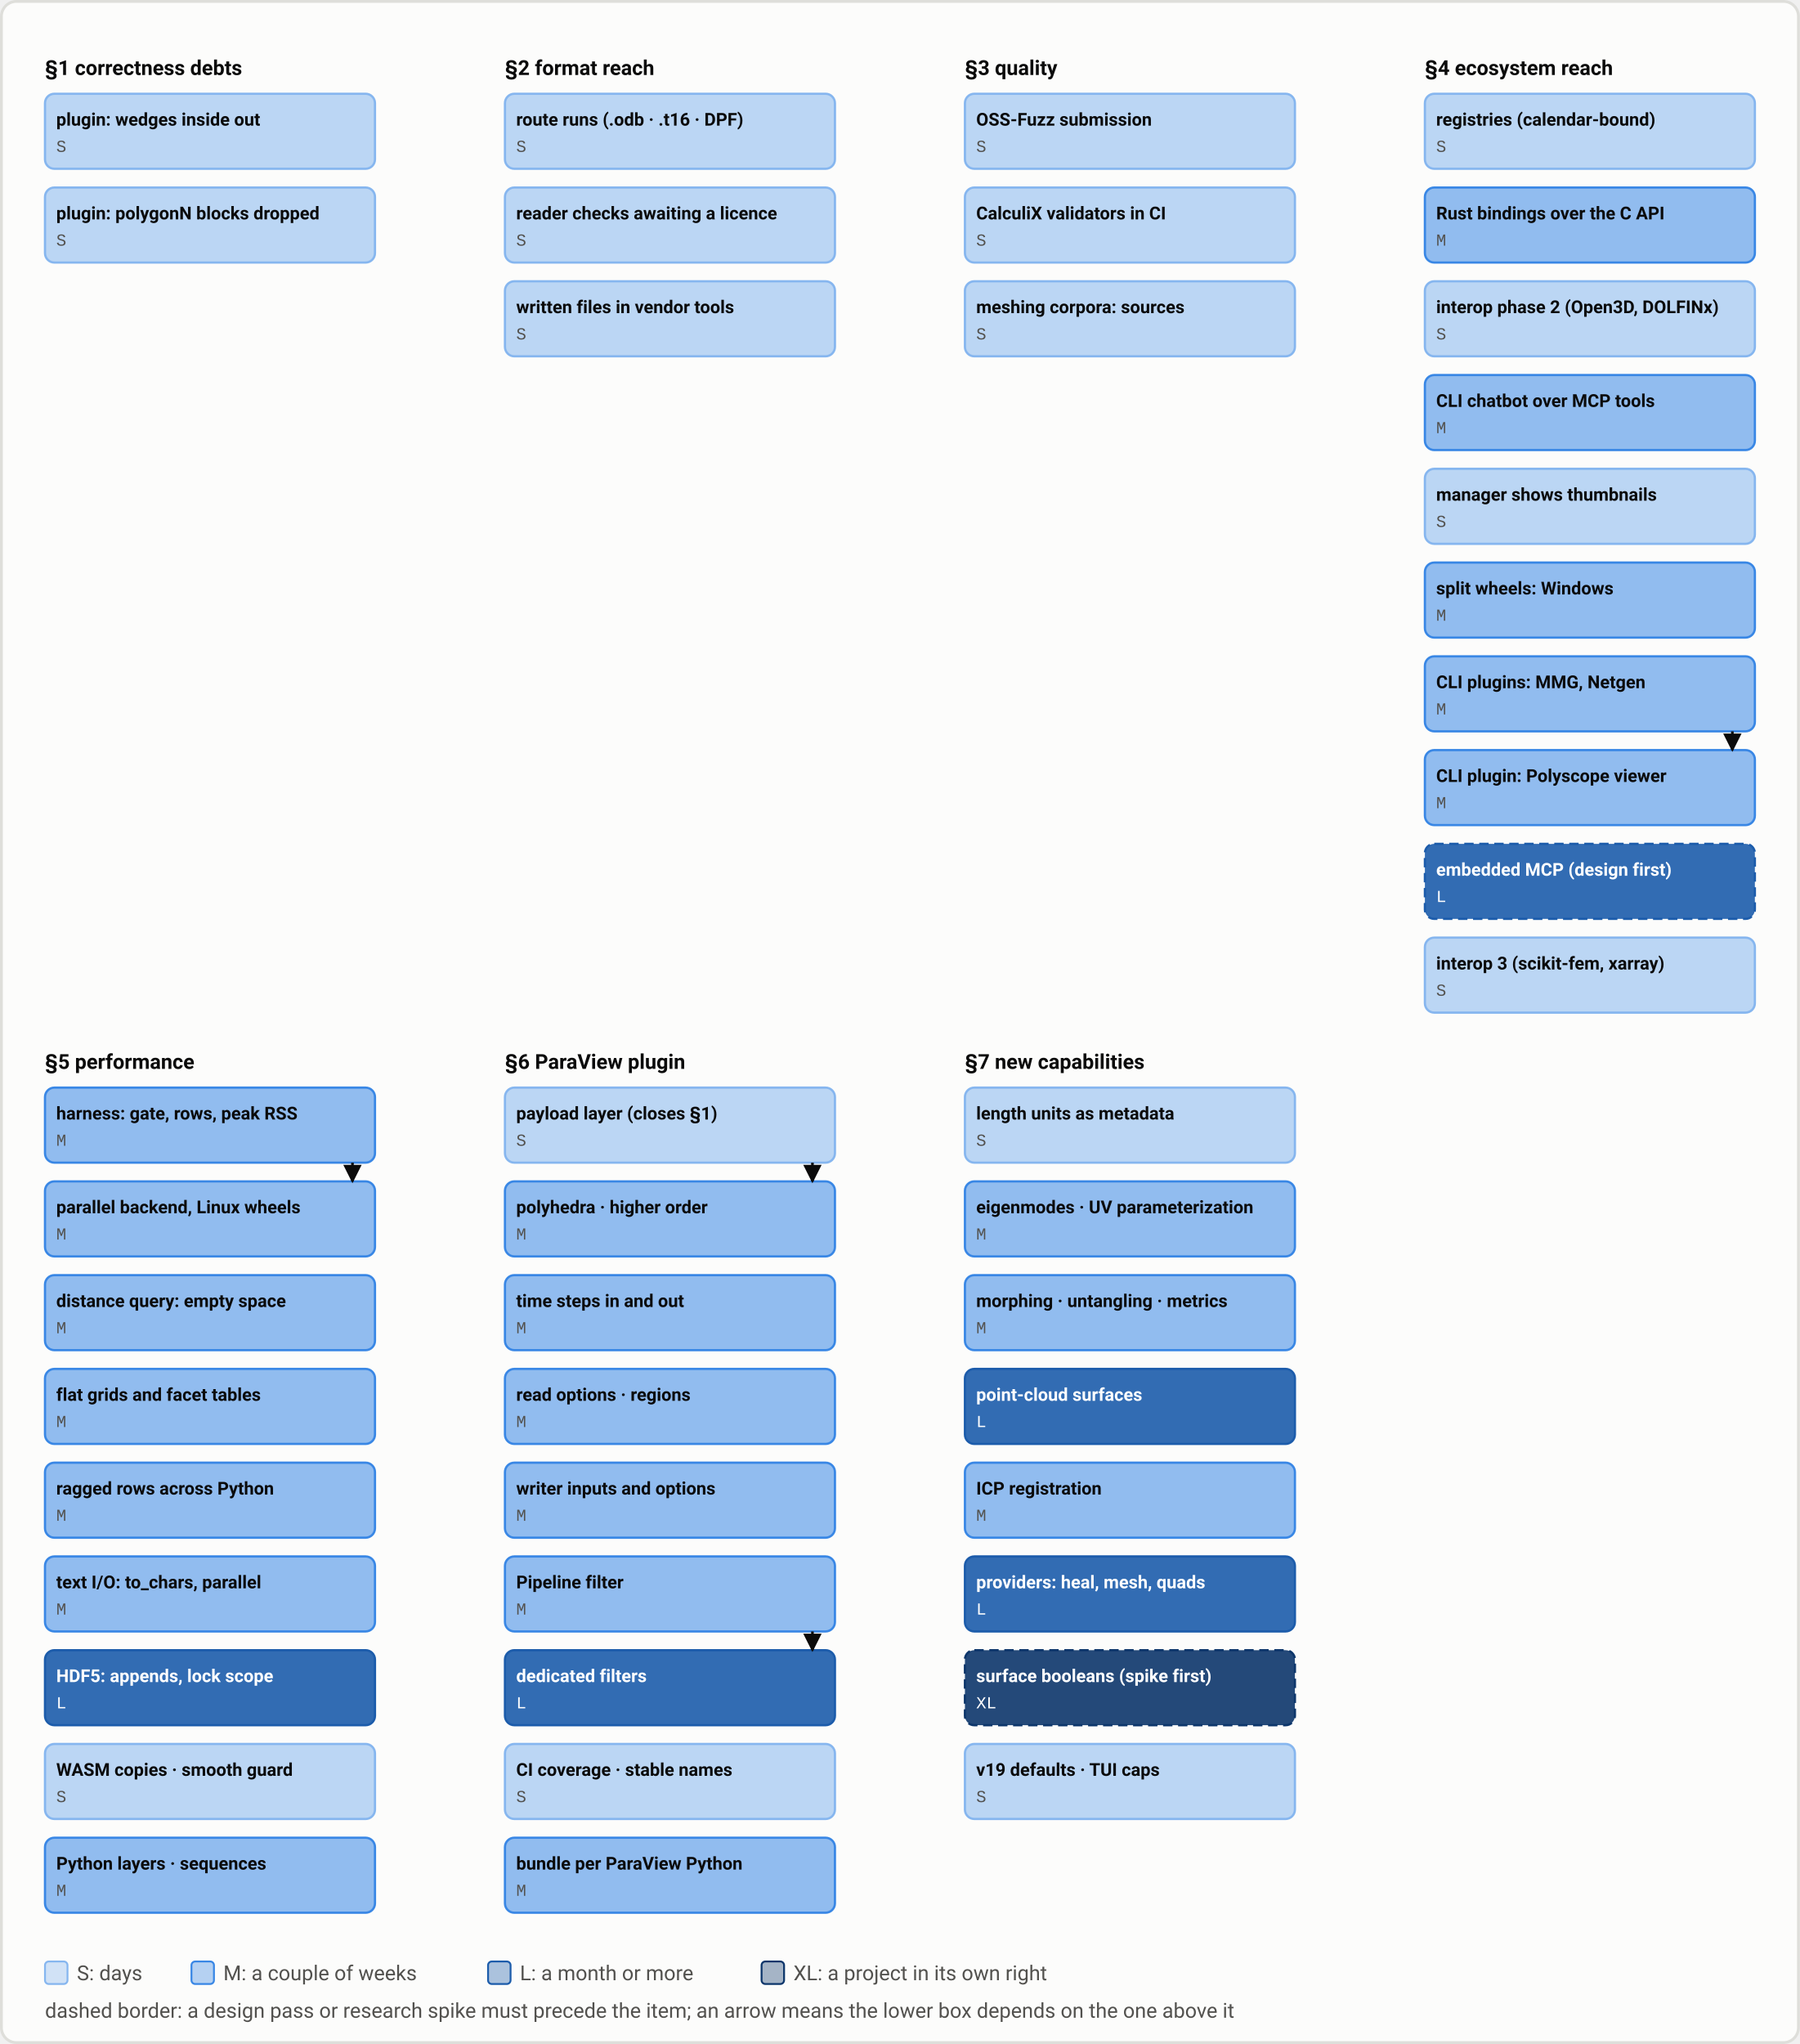
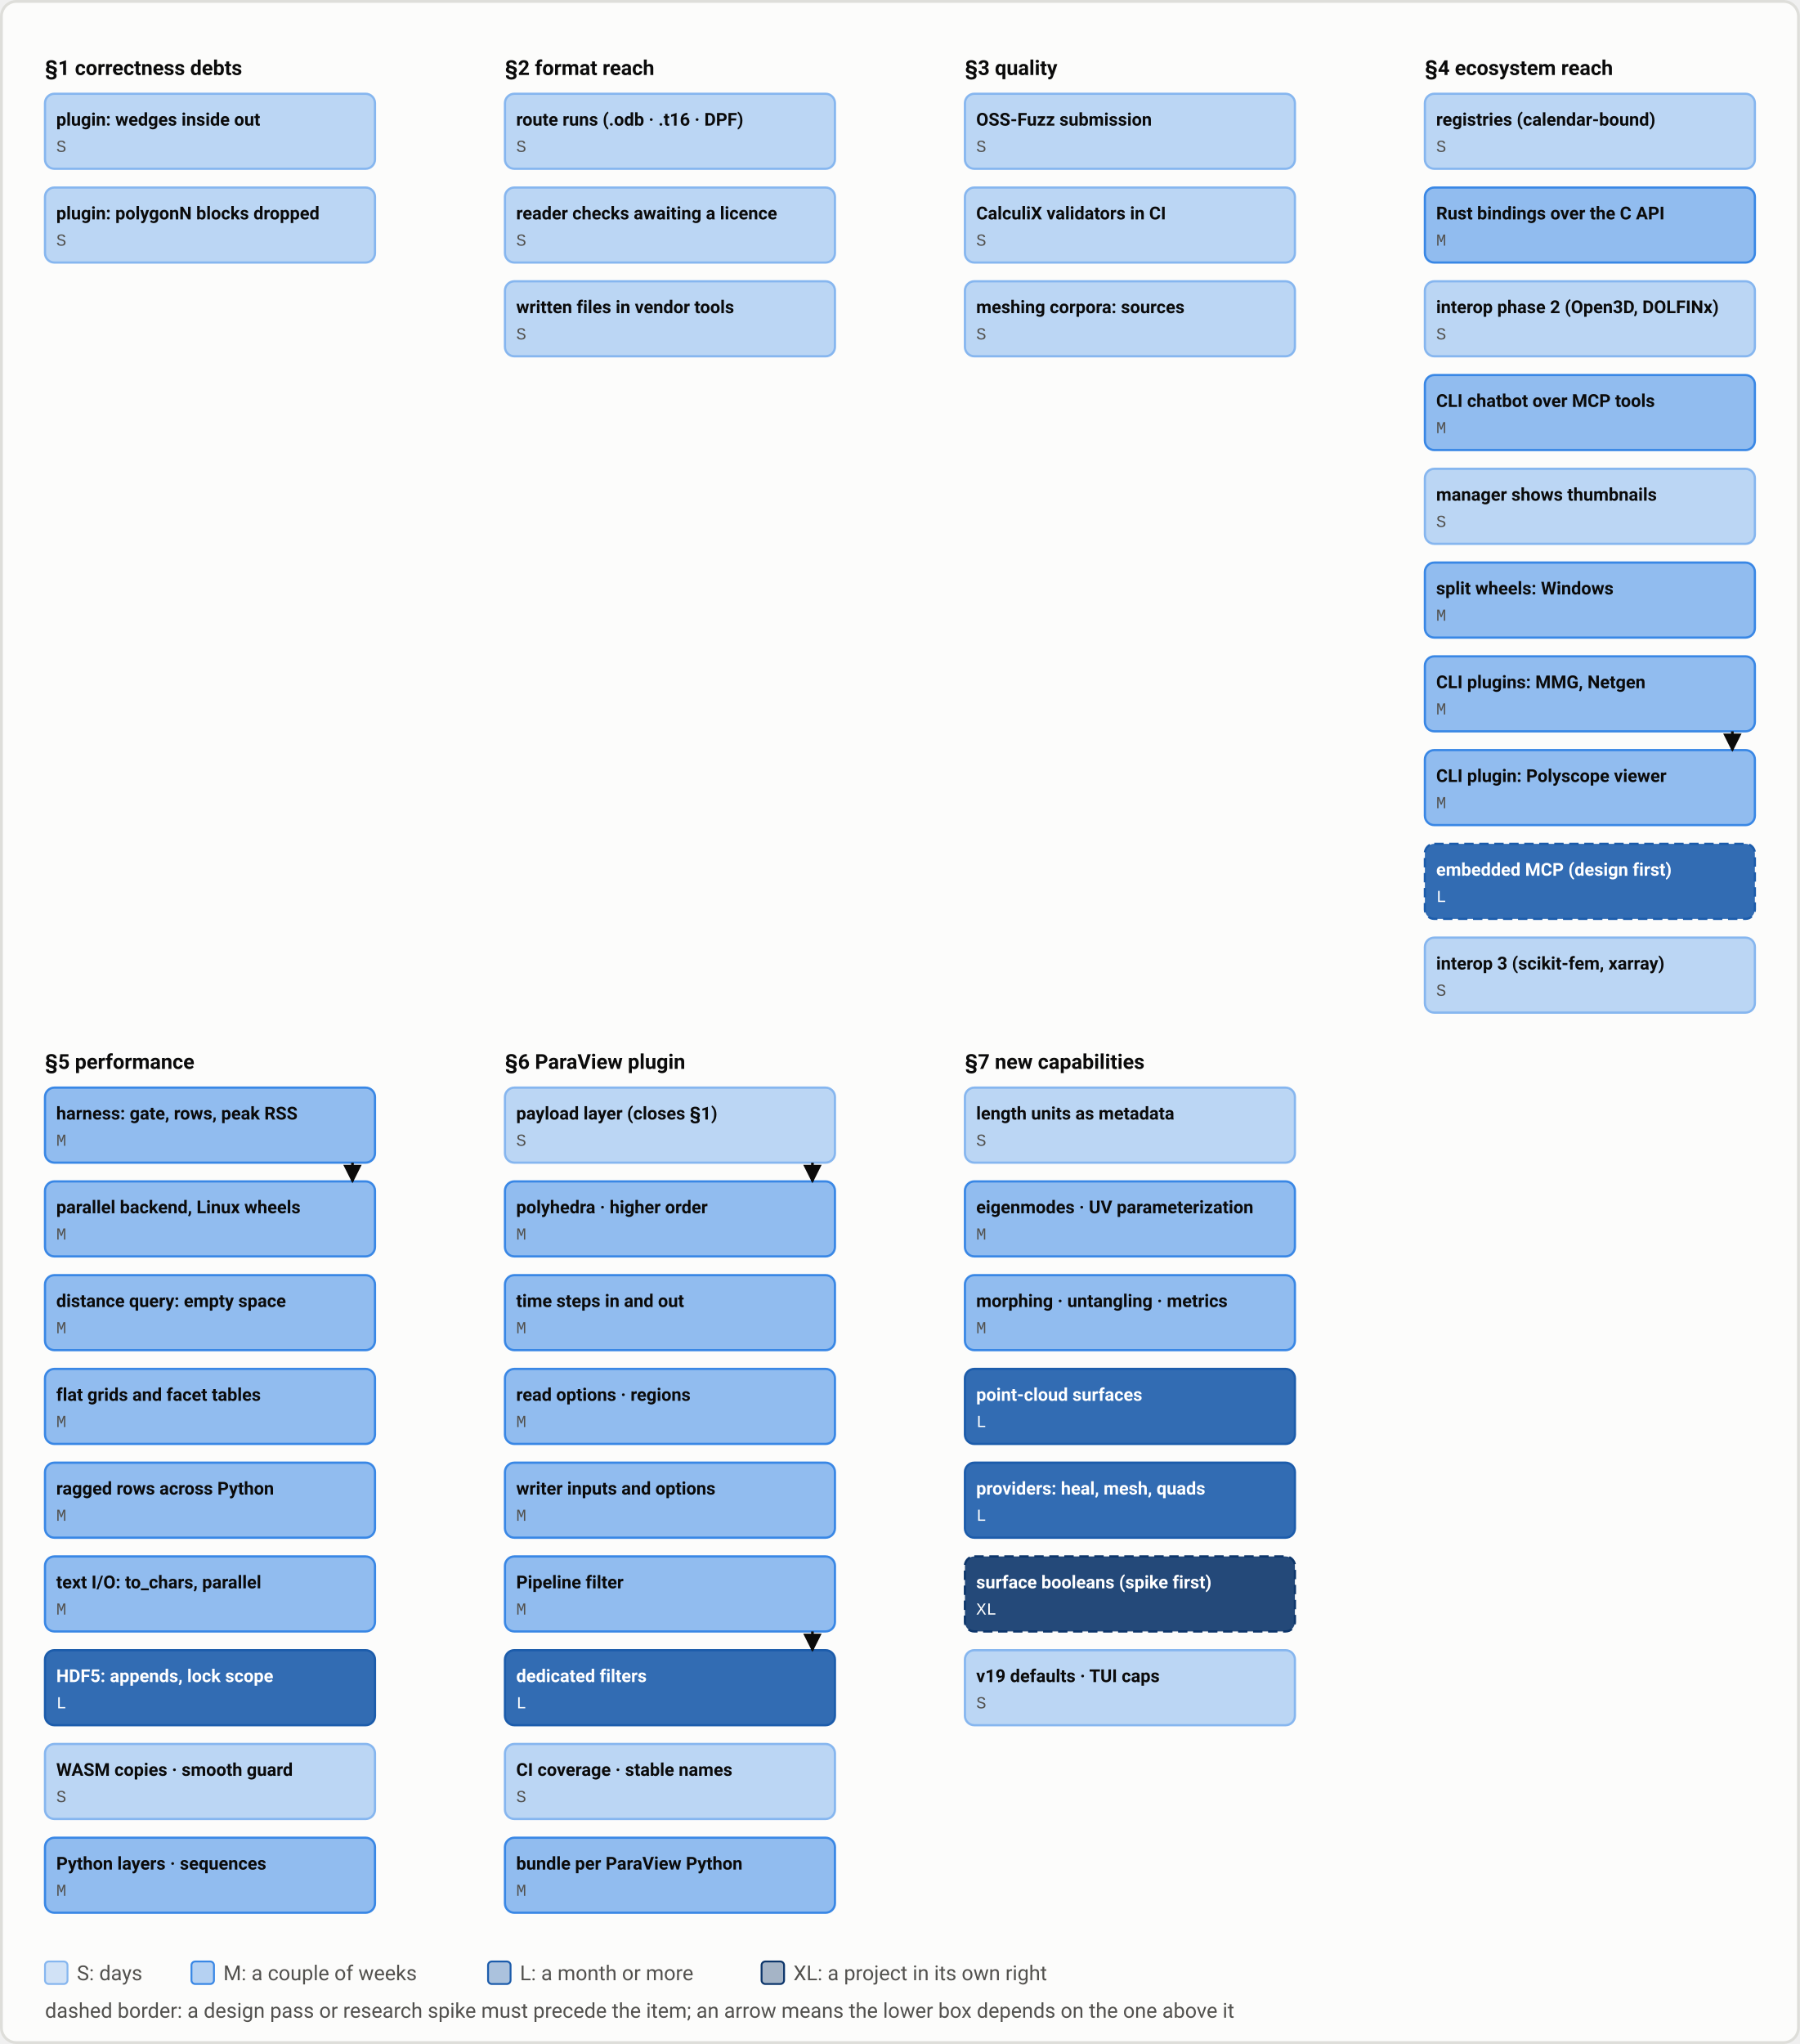
<svg xmlns="http://www.w3.org/2000/svg" viewBox="0 0 960 1090" width="960" height="1090" font-family="system-ui, -apple-system, 'Segoe UI', Roboto, sans-serif" role="img" aria-label="The roadmap at a glance: open items by section, in recommended order, shaded by effort">
  <defs>
    <marker id="arrow-0b0b0b" viewBox="0 0 10 10" refX="9" refY="5" markerWidth="7" markerHeight="7" orient="auto-start-reverse">
      <path d="M 0 0 L 10 5 L 0 10 z" fill="#0b0b0b" />
    </marker>
  </defs>
  <rect x="0.75" y="0.75" width="958.5" height="1088.5" rx="8" fill="#fcfcfb" stroke="#dededa" stroke-width="1.5" />
  <text x="24" y="40" font-family="system-ui, -apple-system, 'Segoe UI', Roboto, sans-serif" font-size="11" font-weight="700" fill="#0b0b0b">§1 correctness debts</text>
  <rect x="24" y="50" width="176" height="40" rx="5" fill="#86b6ef" fill-opacity="0.55" stroke="#86b6ef" stroke-width="1.2" />
  <text x="30" y="67" font-family="system-ui, -apple-system, 'Segoe UI', Roboto, sans-serif" font-size="9.5" font-weight="600" fill="#0b0b0b">plugin: wedges inside out</text>
  <text x="30" y="81" font-family="ui-monospace, SFMono-Regular, Menlo, Consolas, 'Liberation Mono', monospace" font-size="9" fill="#52514e">S</text>
  <rect x="24" y="100" width="176" height="40" rx="5" fill="#86b6ef" fill-opacity="0.55" stroke="#86b6ef" stroke-width="1.2" />
  <text x="30" y="117" font-family="system-ui, -apple-system, 'Segoe UI', Roboto, sans-serif" font-size="9.5" font-weight="600" fill="#0b0b0b">plugin: polygonN blocks dropped</text>
  <text x="30" y="131" font-family="ui-monospace, SFMono-Regular, Menlo, Consolas, 'Liberation Mono', monospace" font-size="9" fill="#52514e">S</text>
  <text x="269.33" y="40" font-family="system-ui, -apple-system, 'Segoe UI', Roboto, sans-serif" font-size="11" font-weight="700" fill="#0b0b0b">§2 format reach</text>
  <rect x="269.33" y="50" width="176" height="40" rx="5" fill="#86b6ef" fill-opacity="0.55" stroke="#86b6ef" stroke-width="1.2" />
  <text x="275.33" y="67" font-family="system-ui, -apple-system, 'Segoe UI', Roboto, sans-serif" font-size="9.5" font-weight="600" fill="#0b0b0b">route runs (.odb · .t16 · DPF)</text>
  <text x="275.33" y="81" font-family="ui-monospace, SFMono-Regular, Menlo, Consolas, 'Liberation Mono', monospace" font-size="9" fill="#52514e">S</text>
  <rect x="269.33" y="100" width="176" height="40" rx="5" fill="#86b6ef" fill-opacity="0.55" stroke="#86b6ef" stroke-width="1.2" />
  <text x="275.33" y="117" font-family="system-ui, -apple-system, 'Segoe UI', Roboto, sans-serif" font-size="9.5" font-weight="600" fill="#0b0b0b">reader checks awaiting a licence</text>
  <text x="275.33" y="131" font-family="ui-monospace, SFMono-Regular, Menlo, Consolas, 'Liberation Mono', monospace" font-size="9" fill="#52514e">S</text>
  <rect x="269.33" y="150" width="176" height="40" rx="5" fill="#86b6ef" fill-opacity="0.55" stroke="#86b6ef" stroke-width="1.2" />
  <text x="275.33" y="167" font-family="system-ui, -apple-system, 'Segoe UI', Roboto, sans-serif" font-size="9.5" font-weight="600" fill="#0b0b0b">written files in vendor tools</text>
  <text x="275.33" y="181" font-family="ui-monospace, SFMono-Regular, Menlo, Consolas, 'Liberation Mono', monospace" font-size="9" fill="#52514e">S</text>
  <text x="514.67" y="40" font-family="system-ui, -apple-system, 'Segoe UI', Roboto, sans-serif" font-size="11" font-weight="700" fill="#0b0b0b">§3 quality</text>
  <rect x="514.67" y="50" width="176" height="40" rx="5" fill="#86b6ef" fill-opacity="0.55" stroke="#86b6ef" stroke-width="1.2" />
  <text x="520.67" y="67" font-family="system-ui, -apple-system, 'Segoe UI', Roboto, sans-serif" font-size="9.5" font-weight="600" fill="#0b0b0b">OSS-Fuzz submission</text>
  <text x="520.67" y="81" font-family="ui-monospace, SFMono-Regular, Menlo, Consolas, 'Liberation Mono', monospace" font-size="9" fill="#52514e">S</text>
  <rect x="514.67" y="100" width="176" height="40" rx="5" fill="#86b6ef" fill-opacity="0.55" stroke="#86b6ef" stroke-width="1.2" />
  <text x="520.67" y="117" font-family="system-ui, -apple-system, 'Segoe UI', Roboto, sans-serif" font-size="9.5" font-weight="600" fill="#0b0b0b">CalculiX validators in CI</text>
  <text x="520.67" y="131" font-family="ui-monospace, SFMono-Regular, Menlo, Consolas, 'Liberation Mono', monospace" font-size="9" fill="#52514e">S</text>
  <rect x="514.67" y="150" width="176" height="40" rx="5" fill="#86b6ef" fill-opacity="0.55" stroke="#86b6ef" stroke-width="1.2" />
  <text x="520.67" y="167" font-family="system-ui, -apple-system, 'Segoe UI', Roboto, sans-serif" font-size="9.5" font-weight="600" fill="#0b0b0b">meshing corpora: sources</text>
  <text x="520.67" y="181" font-family="ui-monospace, SFMono-Regular, Menlo, Consolas, 'Liberation Mono', monospace" font-size="9" fill="#52514e">S</text>
  <text x="760" y="40" font-family="system-ui, -apple-system, 'Segoe UI', Roboto, sans-serif" font-size="11" font-weight="700" fill="#0b0b0b">§4 ecosystem reach</text>
  <rect x="760" y="50" width="176" height="40" rx="5" fill="#86b6ef" fill-opacity="0.55" stroke="#86b6ef" stroke-width="1.2" />
  <text x="766" y="67" font-family="system-ui, -apple-system, 'Segoe UI', Roboto, sans-serif" font-size="9.5" font-weight="600" fill="#0b0b0b">registries (calendar-bound)</text>
  <text x="766" y="81" font-family="ui-monospace, SFMono-Regular, Menlo, Consolas, 'Liberation Mono', monospace" font-size="9" fill="#52514e">S</text>
  <rect x="760" y="100" width="176" height="40" rx="5" fill="#3987e5" fill-opacity="0.55" stroke="#3987e5" stroke-width="1.2" />
  <text x="766" y="117" font-family="system-ui, -apple-system, 'Segoe UI', Roboto, sans-serif" font-size="9.5" font-weight="600" fill="#0b0b0b">Rust bindings over the C API</text>
  <text x="766" y="131" font-family="ui-monospace, SFMono-Regular, Menlo, Consolas, 'Liberation Mono', monospace" font-size="9" fill="#52514e">M</text>
  <rect x="760" y="150" width="176" height="40" rx="5" fill="#86b6ef" fill-opacity="0.55" stroke="#86b6ef" stroke-width="1.2" />
  <text x="766" y="167" font-family="system-ui, -apple-system, 'Segoe UI', Roboto, sans-serif" font-size="9.5" font-weight="600" fill="#0b0b0b">interop phase 2 (Open3D, DOLFINx)</text>
  <text x="766" y="181" font-family="ui-monospace, SFMono-Regular, Menlo, Consolas, 'Liberation Mono', monospace" font-size="9" fill="#52514e">S</text>
  <rect x="760" y="200" width="176" height="40" rx="5" fill="#3987e5" fill-opacity="0.55" stroke="#3987e5" stroke-width="1.2" />
  <text x="766" y="217" font-family="system-ui, -apple-system, 'Segoe UI', Roboto, sans-serif" font-size="9.5" font-weight="600" fill="#0b0b0b">CLI chatbot over MCP tools</text>
  <text x="766" y="231" font-family="ui-monospace, SFMono-Regular, Menlo, Consolas, 'Liberation Mono', monospace" font-size="9" fill="#52514e">M</text>
  <rect x="760" y="250" width="176" height="40" rx="5" fill="#86b6ef" fill-opacity="0.55" stroke="#86b6ef" stroke-width="1.2" />
  <text x="766" y="267" font-family="system-ui, -apple-system, 'Segoe UI', Roboto, sans-serif" font-size="9.5" font-weight="600" fill="#0b0b0b">manager shows thumbnails</text>
  <text x="766" y="281" font-family="ui-monospace, SFMono-Regular, Menlo, Consolas, 'Liberation Mono', monospace" font-size="9" fill="#52514e">S</text>
  <rect x="760" y="300" width="176" height="40" rx="5" fill="#3987e5" fill-opacity="0.55" stroke="#3987e5" stroke-width="1.2" />
  <text x="766" y="317" font-family="system-ui, -apple-system, 'Segoe UI', Roboto, sans-serif" font-size="9.5" font-weight="600" fill="#0b0b0b">split wheels: Windows</text>
  <text x="766" y="331" font-family="ui-monospace, SFMono-Regular, Menlo, Consolas, 'Liberation Mono', monospace" font-size="9" fill="#52514e">M</text>
  <rect x="760" y="350" width="176" height="40" rx="5" fill="#3987e5" fill-opacity="0.55" stroke="#3987e5" stroke-width="1.2" />
  <text x="766" y="367" font-family="system-ui, -apple-system, 'Segoe UI', Roboto, sans-serif" font-size="9.5" font-weight="600" fill="#0b0b0b">CLI plugins: MMG, Netgen</text>
  <text x="766" y="381" font-family="ui-monospace, SFMono-Regular, Menlo, Consolas, 'Liberation Mono', monospace" font-size="9" fill="#52514e">M</text>
  <rect x="760" y="400" width="176" height="40" rx="5" fill="#3987e5" fill-opacity="0.55" stroke="#3987e5" stroke-width="1.2" />
  <text x="766" y="417" font-family="system-ui, -apple-system, 'Segoe UI', Roboto, sans-serif" font-size="9.5" font-weight="600" fill="#0b0b0b">CLI plugin: Polyscope viewer</text>
  <text x="766" y="431" font-family="ui-monospace, SFMono-Regular, Menlo, Consolas, 'Liberation Mono', monospace" font-size="9" fill="#52514e">M</text>
  <rect x="760" y="450" width="176" height="40" rx="5" fill="#1c5cab" fill-opacity="0.9" stroke="#1c5cab" stroke-width="1.2" stroke-dasharray="5 3" />
  <text x="766" y="467" font-family="system-ui, -apple-system, 'Segoe UI', Roboto, sans-serif" font-size="9.5" font-weight="600" fill="#ffffff">embedded MCP (design first)</text>
  <text x="766" y="481" font-family="ui-monospace, SFMono-Regular, Menlo, Consolas, 'Liberation Mono', monospace" font-size="9" fill="#ffffff">L</text>
  <rect x="760" y="500" width="176" height="40" rx="5" fill="#86b6ef" fill-opacity="0.55" stroke="#86b6ef" stroke-width="1.2" />
  <text x="766" y="517" font-family="system-ui, -apple-system, 'Segoe UI', Roboto, sans-serif" font-size="9.5" font-weight="600" fill="#0b0b0b">interop 3 (scikit-fem, xarray)</text>
  <text x="766" y="531" font-family="ui-monospace, SFMono-Regular, Menlo, Consolas, 'Liberation Mono', monospace" font-size="9" fill="#52514e">S</text>
  <line x1="924" y1="390" x2="924" y2="400" stroke="#0b0b0b" stroke-width="1.4" marker-end="url(#arrow-0b0b0b)" />
  <text x="24" y="570" font-family="system-ui, -apple-system, 'Segoe UI', Roboto, sans-serif" font-size="11" font-weight="700" fill="#0b0b0b">§5 performance</text>
  <rect x="24" y="580" width="176" height="40" rx="5" fill="#3987e5" fill-opacity="0.55" stroke="#3987e5" stroke-width="1.2" />
  <text x="30" y="597" font-family="system-ui, -apple-system, 'Segoe UI', Roboto, sans-serif" font-size="9.5" font-weight="600" fill="#0b0b0b">harness: gate, rows, peak RSS</text>
  <text x="30" y="611" font-family="ui-monospace, SFMono-Regular, Menlo, Consolas, 'Liberation Mono', monospace" font-size="9" fill="#52514e">M</text>
  <rect x="24" y="630" width="176" height="40" rx="5" fill="#3987e5" fill-opacity="0.55" stroke="#3987e5" stroke-width="1.2" />
  <text x="30" y="647" font-family="system-ui, -apple-system, 'Segoe UI', Roboto, sans-serif" font-size="9.5" font-weight="600" fill="#0b0b0b">parallel backend, Linux wheels</text>
  <text x="30" y="661" font-family="ui-monospace, SFMono-Regular, Menlo, Consolas, 'Liberation Mono', monospace" font-size="9" fill="#52514e">M</text>
  <rect x="24" y="680" width="176" height="40" rx="5" fill="#3987e5" fill-opacity="0.55" stroke="#3987e5" stroke-width="1.2" />
  <text x="30" y="697" font-family="system-ui, -apple-system, 'Segoe UI', Roboto, sans-serif" font-size="9.5" font-weight="600" fill="#0b0b0b">distance query: empty space</text>
  <text x="30" y="711" font-family="ui-monospace, SFMono-Regular, Menlo, Consolas, 'Liberation Mono', monospace" font-size="9" fill="#52514e">M</text>
  <rect x="24" y="730" width="176" height="40" rx="5" fill="#3987e5" fill-opacity="0.55" stroke="#3987e5" stroke-width="1.2" />
  <text x="30" y="747" font-family="system-ui, -apple-system, 'Segoe UI', Roboto, sans-serif" font-size="9.5" font-weight="600" fill="#0b0b0b">flat grids and facet tables</text>
  <text x="30" y="761" font-family="ui-monospace, SFMono-Regular, Menlo, Consolas, 'Liberation Mono', monospace" font-size="9" fill="#52514e">M</text>
  <rect x="24" y="780" width="176" height="40" rx="5" fill="#3987e5" fill-opacity="0.55" stroke="#3987e5" stroke-width="1.2" />
  <text x="30" y="797" font-family="system-ui, -apple-system, 'Segoe UI', Roboto, sans-serif" font-size="9.5" font-weight="600" fill="#0b0b0b">ragged rows across Python</text>
  <text x="30" y="811" font-family="ui-monospace, SFMono-Regular, Menlo, Consolas, 'Liberation Mono', monospace" font-size="9" fill="#52514e">M</text>
  <rect x="24" y="830" width="176" height="40" rx="5" fill="#3987e5" fill-opacity="0.55" stroke="#3987e5" stroke-width="1.2" />
  <text x="30" y="847" font-family="system-ui, -apple-system, 'Segoe UI', Roboto, sans-serif" font-size="9.5" font-weight="600" fill="#0b0b0b">text I/O: to_chars, parallel</text>
  <text x="30" y="861" font-family="ui-monospace, SFMono-Regular, Menlo, Consolas, 'Liberation Mono', monospace" font-size="9" fill="#52514e">M</text>
  <rect x="24" y="880" width="176" height="40" rx="5" fill="#1c5cab" fill-opacity="0.9" stroke="#1c5cab" stroke-width="1.2" />
  <text x="30" y="897" font-family="system-ui, -apple-system, 'Segoe UI', Roboto, sans-serif" font-size="9.5" font-weight="600" fill="#ffffff">HDF5: appends, lock scope</text>
  <text x="30" y="911" font-family="ui-monospace, SFMono-Regular, Menlo, Consolas, 'Liberation Mono', monospace" font-size="9" fill="#ffffff">L</text>
  <rect x="24" y="930" width="176" height="40" rx="5" fill="#86b6ef" fill-opacity="0.55" stroke="#86b6ef" stroke-width="1.2" />
  <text x="30" y="947" font-family="system-ui, -apple-system, 'Segoe UI', Roboto, sans-serif" font-size="9.5" font-weight="600" fill="#0b0b0b">WASM copies · smooth guard</text>
  <text x="30" y="961" font-family="ui-monospace, SFMono-Regular, Menlo, Consolas, 'Liberation Mono', monospace" font-size="9" fill="#52514e">S</text>
  <rect x="24" y="980" width="176" height="40" rx="5" fill="#3987e5" fill-opacity="0.55" stroke="#3987e5" stroke-width="1.2" />
  <text x="30" y="997" font-family="system-ui, -apple-system, 'Segoe UI', Roboto, sans-serif" font-size="9.5" font-weight="600" fill="#0b0b0b">Python layers · sequences</text>
  <text x="30" y="1011" font-family="ui-monospace, SFMono-Regular, Menlo, Consolas, 'Liberation Mono', monospace" font-size="9" fill="#52514e">M</text>
  <line x1="188" y1="620" x2="188" y2="630" stroke="#0b0b0b" stroke-width="1.4" marker-end="url(#arrow-0b0b0b)" />
  <text x="269.33" y="570" font-family="system-ui, -apple-system, 'Segoe UI', Roboto, sans-serif" font-size="11" font-weight="700" fill="#0b0b0b">§6 ParaView plugin</text>
  <rect x="269.33" y="580" width="176" height="40" rx="5" fill="#86b6ef" fill-opacity="0.55" stroke="#86b6ef" stroke-width="1.2" />
  <text x="275.33" y="597" font-family="system-ui, -apple-system, 'Segoe UI', Roboto, sans-serif" font-size="9.5" font-weight="600" fill="#0b0b0b">payload layer (closes §1)</text>
  <text x="275.33" y="611" font-family="ui-monospace, SFMono-Regular, Menlo, Consolas, 'Liberation Mono', monospace" font-size="9" fill="#52514e">S</text>
  <rect x="269.33" y="630" width="176" height="40" rx="5" fill="#3987e5" fill-opacity="0.55" stroke="#3987e5" stroke-width="1.2" />
  <text x="275.33" y="647" font-family="system-ui, -apple-system, 'Segoe UI', Roboto, sans-serif" font-size="9.5" font-weight="600" fill="#0b0b0b">polyhedra · higher order</text>
  <text x="275.33" y="661" font-family="ui-monospace, SFMono-Regular, Menlo, Consolas, 'Liberation Mono', monospace" font-size="9" fill="#52514e">M</text>
  <rect x="269.33" y="680" width="176" height="40" rx="5" fill="#3987e5" fill-opacity="0.55" stroke="#3987e5" stroke-width="1.2" />
  <text x="275.33" y="697" font-family="system-ui, -apple-system, 'Segoe UI', Roboto, sans-serif" font-size="9.5" font-weight="600" fill="#0b0b0b">time steps in and out</text>
  <text x="275.33" y="711" font-family="ui-monospace, SFMono-Regular, Menlo, Consolas, 'Liberation Mono', monospace" font-size="9" fill="#52514e">M</text>
  <rect x="269.33" y="730" width="176" height="40" rx="5" fill="#3987e5" fill-opacity="0.55" stroke="#3987e5" stroke-width="1.2" />
  <text x="275.33" y="747" font-family="system-ui, -apple-system, 'Segoe UI', Roboto, sans-serif" font-size="9.5" font-weight="600" fill="#0b0b0b">read options · regions</text>
  <text x="275.33" y="761" font-family="ui-monospace, SFMono-Regular, Menlo, Consolas, 'Liberation Mono', monospace" font-size="9" fill="#52514e">M</text>
  <rect x="269.33" y="780" width="176" height="40" rx="5" fill="#3987e5" fill-opacity="0.55" stroke="#3987e5" stroke-width="1.2" />
  <text x="275.33" y="797" font-family="system-ui, -apple-system, 'Segoe UI', Roboto, sans-serif" font-size="9.5" font-weight="600" fill="#0b0b0b">writer inputs and options</text>
  <text x="275.33" y="811" font-family="ui-monospace, SFMono-Regular, Menlo, Consolas, 'Liberation Mono', monospace" font-size="9" fill="#52514e">M</text>
  <rect x="269.33" y="830" width="176" height="40" rx="5" fill="#3987e5" fill-opacity="0.55" stroke="#3987e5" stroke-width="1.2" />
  <text x="275.33" y="847" font-family="system-ui, -apple-system, 'Segoe UI', Roboto, sans-serif" font-size="9.5" font-weight="600" fill="#0b0b0b">Pipeline filter</text>
  <text x="275.33" y="861" font-family="ui-monospace, SFMono-Regular, Menlo, Consolas, 'Liberation Mono', monospace" font-size="9" fill="#52514e">M</text>
  <rect x="269.33" y="880" width="176" height="40" rx="5" fill="#1c5cab" fill-opacity="0.9" stroke="#1c5cab" stroke-width="1.2" />
  <text x="275.33" y="897" font-family="system-ui, -apple-system, 'Segoe UI', Roboto, sans-serif" font-size="9.5" font-weight="600" fill="#ffffff">dedicated filters</text>
  <text x="275.33" y="911" font-family="ui-monospace, SFMono-Regular, Menlo, Consolas, 'Liberation Mono', monospace" font-size="9" fill="#ffffff">L</text>
  <rect x="269.33" y="930" width="176" height="40" rx="5" fill="#86b6ef" fill-opacity="0.55" stroke="#86b6ef" stroke-width="1.2" />
  <text x="275.33" y="947" font-family="system-ui, -apple-system, 'Segoe UI', Roboto, sans-serif" font-size="9.5" font-weight="600" fill="#0b0b0b">CI coverage · stable names</text>
  <text x="275.33" y="961" font-family="ui-monospace, SFMono-Regular, Menlo, Consolas, 'Liberation Mono', monospace" font-size="9" fill="#52514e">S</text>
  <rect x="269.33" y="980" width="176" height="40" rx="5" fill="#3987e5" fill-opacity="0.55" stroke="#3987e5" stroke-width="1.2" />
  <text x="275.33" y="997" font-family="system-ui, -apple-system, 'Segoe UI', Roboto, sans-serif" font-size="9.5" font-weight="600" fill="#0b0b0b">bundle per ParaView Python</text>
  <text x="275.33" y="1011" font-family="ui-monospace, SFMono-Regular, Menlo, Consolas, 'Liberation Mono', monospace" font-size="9" fill="#52514e">M</text>
  <line x1="433.33" y1="620" x2="433.33" y2="630" stroke="#0b0b0b" stroke-width="1.4" marker-end="url(#arrow-0b0b0b)" />
  <line x1="433.33" y1="870" x2="433.33" y2="880" stroke="#0b0b0b" stroke-width="1.4" marker-end="url(#arrow-0b0b0b)" />
  <text x="514.67" y="570" font-family="system-ui, -apple-system, 'Segoe UI', Roboto, sans-serif" font-size="11" font-weight="700" fill="#0b0b0b">§7 new capabilities</text>
  <rect x="514.67" y="580" width="176" height="40" rx="5" fill="#86b6ef" fill-opacity="0.55" stroke="#86b6ef" stroke-width="1.2" />
  <text x="520.67" y="597" font-family="system-ui, -apple-system, 'Segoe UI', Roboto, sans-serif" font-size="9.5" font-weight="600" fill="#0b0b0b">length units as metadata</text>
  <text x="520.67" y="611" font-family="ui-monospace, SFMono-Regular, Menlo, Consolas, 'Liberation Mono', monospace" font-size="9" fill="#52514e">S</text>
  <rect x="514.67" y="630" width="176" height="40" rx="5" fill="#3987e5" fill-opacity="0.55" stroke="#3987e5" stroke-width="1.2" />
  <text x="520.67" y="647" font-family="system-ui, -apple-system, 'Segoe UI', Roboto, sans-serif" font-size="9.5" font-weight="600" fill="#0b0b0b">eigenmodes · UV parameterization</text>
  <text x="520.67" y="661" font-family="ui-monospace, SFMono-Regular, Menlo, Consolas, 'Liberation Mono', monospace" font-size="9" fill="#52514e">M</text>
  <rect x="514.67" y="680" width="176" height="40" rx="5" fill="#3987e5" fill-opacity="0.55" stroke="#3987e5" stroke-width="1.2" />
  <text x="520.67" y="697" font-family="system-ui, -apple-system, 'Segoe UI', Roboto, sans-serif" font-size="9.5" font-weight="600" fill="#0b0b0b">morphing · untangling · metrics</text>
  <text x="520.67" y="711" font-family="ui-monospace, SFMono-Regular, Menlo, Consolas, 'Liberation Mono', monospace" font-size="9" fill="#52514e">M</text>
  <rect x="514.67" y="730" width="176" height="40" rx="5" fill="#1c5cab" fill-opacity="0.9" stroke="#1c5cab" stroke-width="1.2" />
  <text x="520.67" y="747" font-family="system-ui, -apple-system, 'Segoe UI', Roboto, sans-serif" font-size="9.5" font-weight="600" fill="#ffffff">point-cloud surfaces</text>
  <text x="520.67" y="761" font-family="ui-monospace, SFMono-Regular, Menlo, Consolas, 'Liberation Mono', monospace" font-size="9" fill="#ffffff">L</text>
-   <rect x="514.67" y="780" width="176" height="40" rx="5" fill="#3987e5" fill-opacity="0.55" stroke="#3987e5" stroke-width="1.2" />
-   <text x="520.67" y="797" font-family="system-ui, -apple-system, 'Segoe UI', Roboto, sans-serif" font-size="9.5" font-weight="600" fill="#0b0b0b">ICP registration</text>
-   <text x="520.67" y="811" font-family="ui-monospace, SFMono-Regular, Menlo, Consolas, 'Liberation Mono', monospace" font-size="9" fill="#52514e">M</text>
-   <rect x="514.67" y="830" width="176" height="40" rx="5" fill="#1c5cab" fill-opacity="0.9" stroke="#1c5cab" stroke-width="1.2" />
-   <text x="520.67" y="847" font-family="system-ui, -apple-system, 'Segoe UI', Roboto, sans-serif" font-size="9.5" font-weight="600" fill="#ffffff">providers: heal, mesh, quads</text>
-   <text x="520.67" y="861" font-family="ui-monospace, SFMono-Regular, Menlo, Consolas, 'Liberation Mono', monospace" font-size="9" fill="#ffffff">L</text>
-   <rect x="514.67" y="880" width="176" height="40" rx="5" fill="#0d366b" fill-opacity="0.9" stroke="#0d366b" stroke-width="1.2" stroke-dasharray="5 3" />
-   <text x="520.67" y="897" font-family="system-ui, -apple-system, 'Segoe UI', Roboto, sans-serif" font-size="9.5" font-weight="600" fill="#ffffff">surface booleans (spike first)</text>
-   <text x="520.67" y="911" font-family="ui-monospace, SFMono-Regular, Menlo, Consolas, 'Liberation Mono', monospace" font-size="9" fill="#ffffff">XL</text>
-   <rect x="514.67" y="930" width="176" height="40" rx="5" fill="#86b6ef" fill-opacity="0.55" stroke="#86b6ef" stroke-width="1.2" />
-   <text x="520.67" y="947" font-family="system-ui, -apple-system, 'Segoe UI', Roboto, sans-serif" font-size="9.5" font-weight="600" fill="#0b0b0b">v19 defaults · TUI caps</text>
-   <text x="520.67" y="961" font-family="ui-monospace, SFMono-Regular, Menlo, Consolas, 'Liberation Mono', monospace" font-size="9" fill="#52514e">S</text>
+   <rect x="514.67" y="780" width="176" height="40" rx="5" fill="#1c5cab" fill-opacity="0.9" stroke="#1c5cab" stroke-width="1.2" />
+   <text x="520.67" y="797" font-family="system-ui, -apple-system, 'Segoe UI', Roboto, sans-serif" font-size="9.5" font-weight="600" fill="#ffffff">providers: heal, mesh, quads</text>
+   <text x="520.67" y="811" font-family="ui-monospace, SFMono-Regular, Menlo, Consolas, 'Liberation Mono', monospace" font-size="9" fill="#ffffff">L</text>
+   <rect x="514.67" y="830" width="176" height="40" rx="5" fill="#0d366b" fill-opacity="0.9" stroke="#0d366b" stroke-width="1.2" stroke-dasharray="5 3" />
+   <text x="520.67" y="847" font-family="system-ui, -apple-system, 'Segoe UI', Roboto, sans-serif" font-size="9.5" font-weight="600" fill="#ffffff">surface booleans (spike first)</text>
+   <text x="520.67" y="861" font-family="ui-monospace, SFMono-Regular, Menlo, Consolas, 'Liberation Mono', monospace" font-size="9" fill="#ffffff">XL</text>
+   <rect x="514.67" y="880" width="176" height="40" rx="5" fill="#86b6ef" fill-opacity="0.55" stroke="#86b6ef" stroke-width="1.2" />
+   <text x="520.67" y="897" font-family="system-ui, -apple-system, 'Segoe UI', Roboto, sans-serif" font-size="9.5" font-weight="600" fill="#0b0b0b">v19 defaults · TUI caps</text>
+   <text x="520.67" y="911" font-family="ui-monospace, SFMono-Regular, Menlo, Consolas, 'Liberation Mono', monospace" font-size="9" fill="#52514e">S</text>
  <rect x="24" y="1046" width="12" height="12" rx="2" fill="#86b6ef" fill-opacity="0.36" stroke="#86b6ef" stroke-width="1" />
  <text x="41" y="1056" font-family="system-ui, -apple-system, 'Segoe UI', Roboto, sans-serif" font-size="11" fill="#52514e">S: days</text>
  <rect x="102.12" y="1046" width="12" height="12" rx="2" fill="#3987e5" fill-opacity="0.36" stroke="#3987e5" stroke-width="1" />
  <text x="119.12" y="1056" font-family="system-ui, -apple-system, 'Segoe UI', Roboto, sans-serif" font-size="11" fill="#52514e">M: a couple of weeks</text>
  <rect x="260.32" y="1046" width="12" height="12" rx="2" fill="#1c5cab" fill-opacity="0.36" stroke="#1c5cab" stroke-width="1" />
  <text x="277.32" y="1056" font-family="system-ui, -apple-system, 'Segoe UI', Roboto, sans-serif" font-size="11" fill="#52514e">L: a month or more</text>
  <rect x="406.2" y="1046" width="12" height="12" rx="2" fill="#0d366b" fill-opacity="0.36" stroke="#0d366b" stroke-width="1" />
  <text x="423.2" y="1056" font-family="system-ui, -apple-system, 'Segoe UI', Roboto, sans-serif" font-size="11" fill="#52514e">XL: a project in its own right</text>
  <text x="24" y="1076" font-family="system-ui, -apple-system, 'Segoe UI', Roboto, sans-serif" font-size="11" fill="#52514e">dashed border: a design pass or research spike must precede the item; an arrow means the lower box depends on the one above it</text>
</svg>
